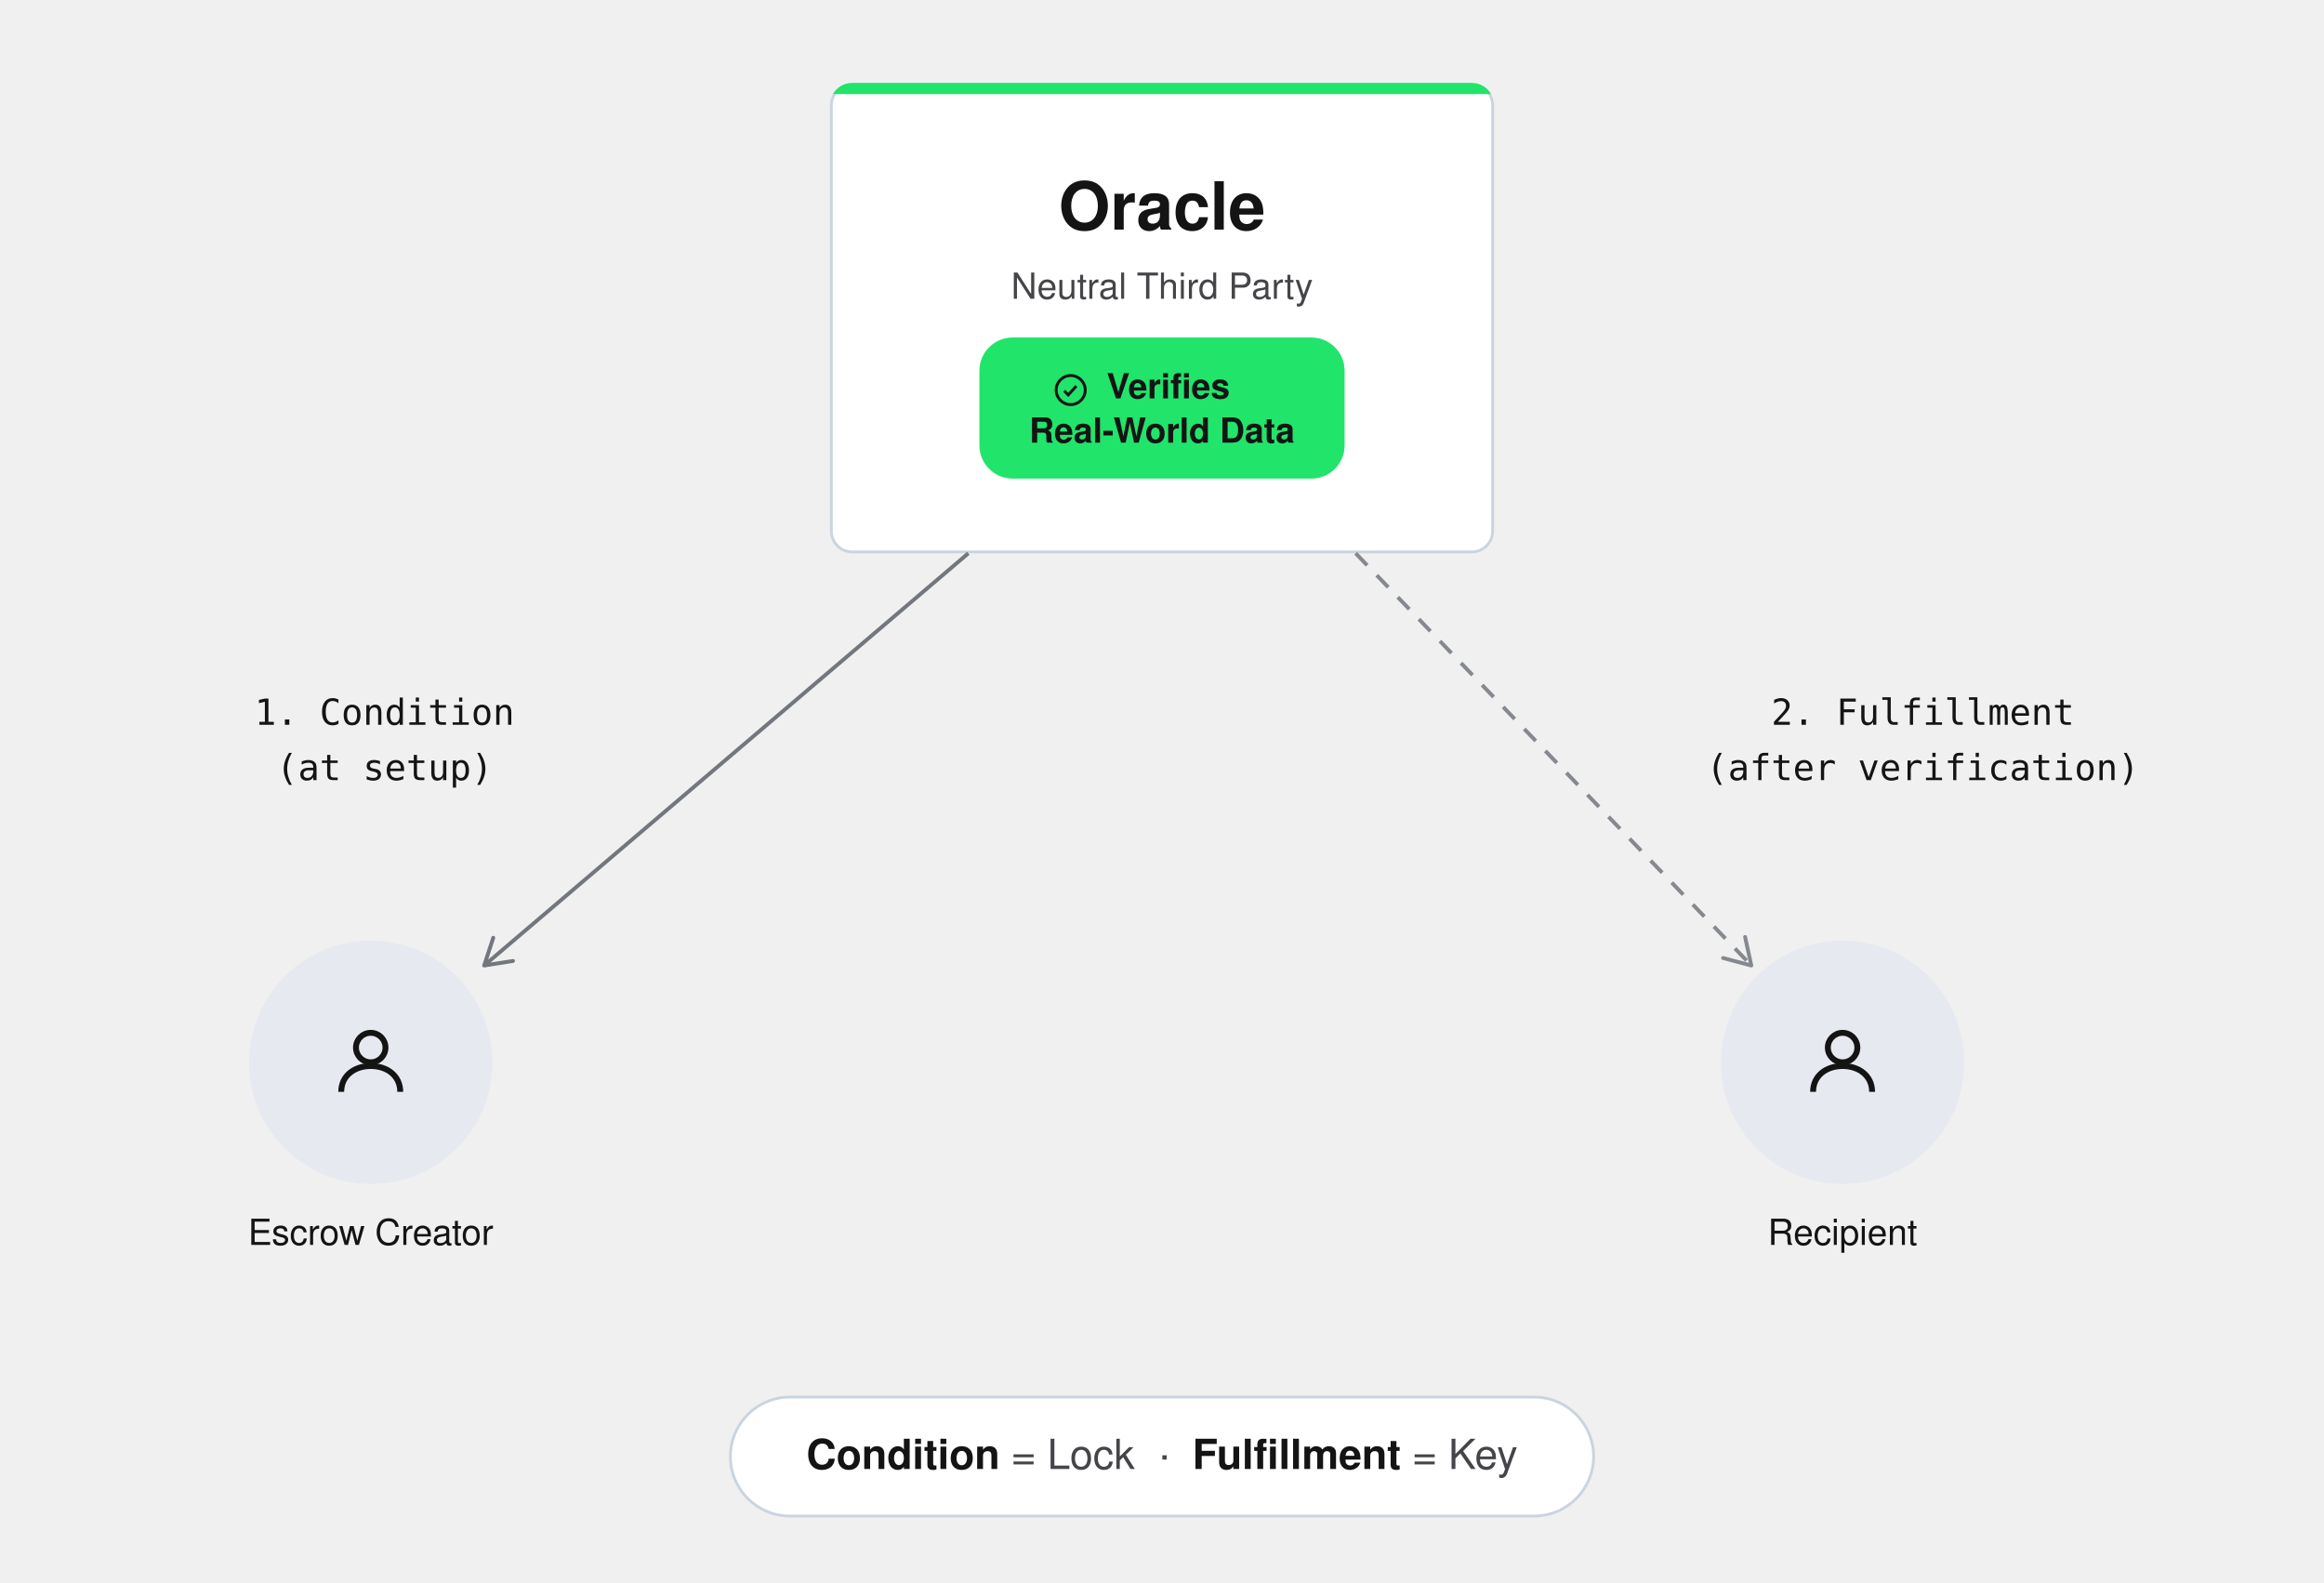
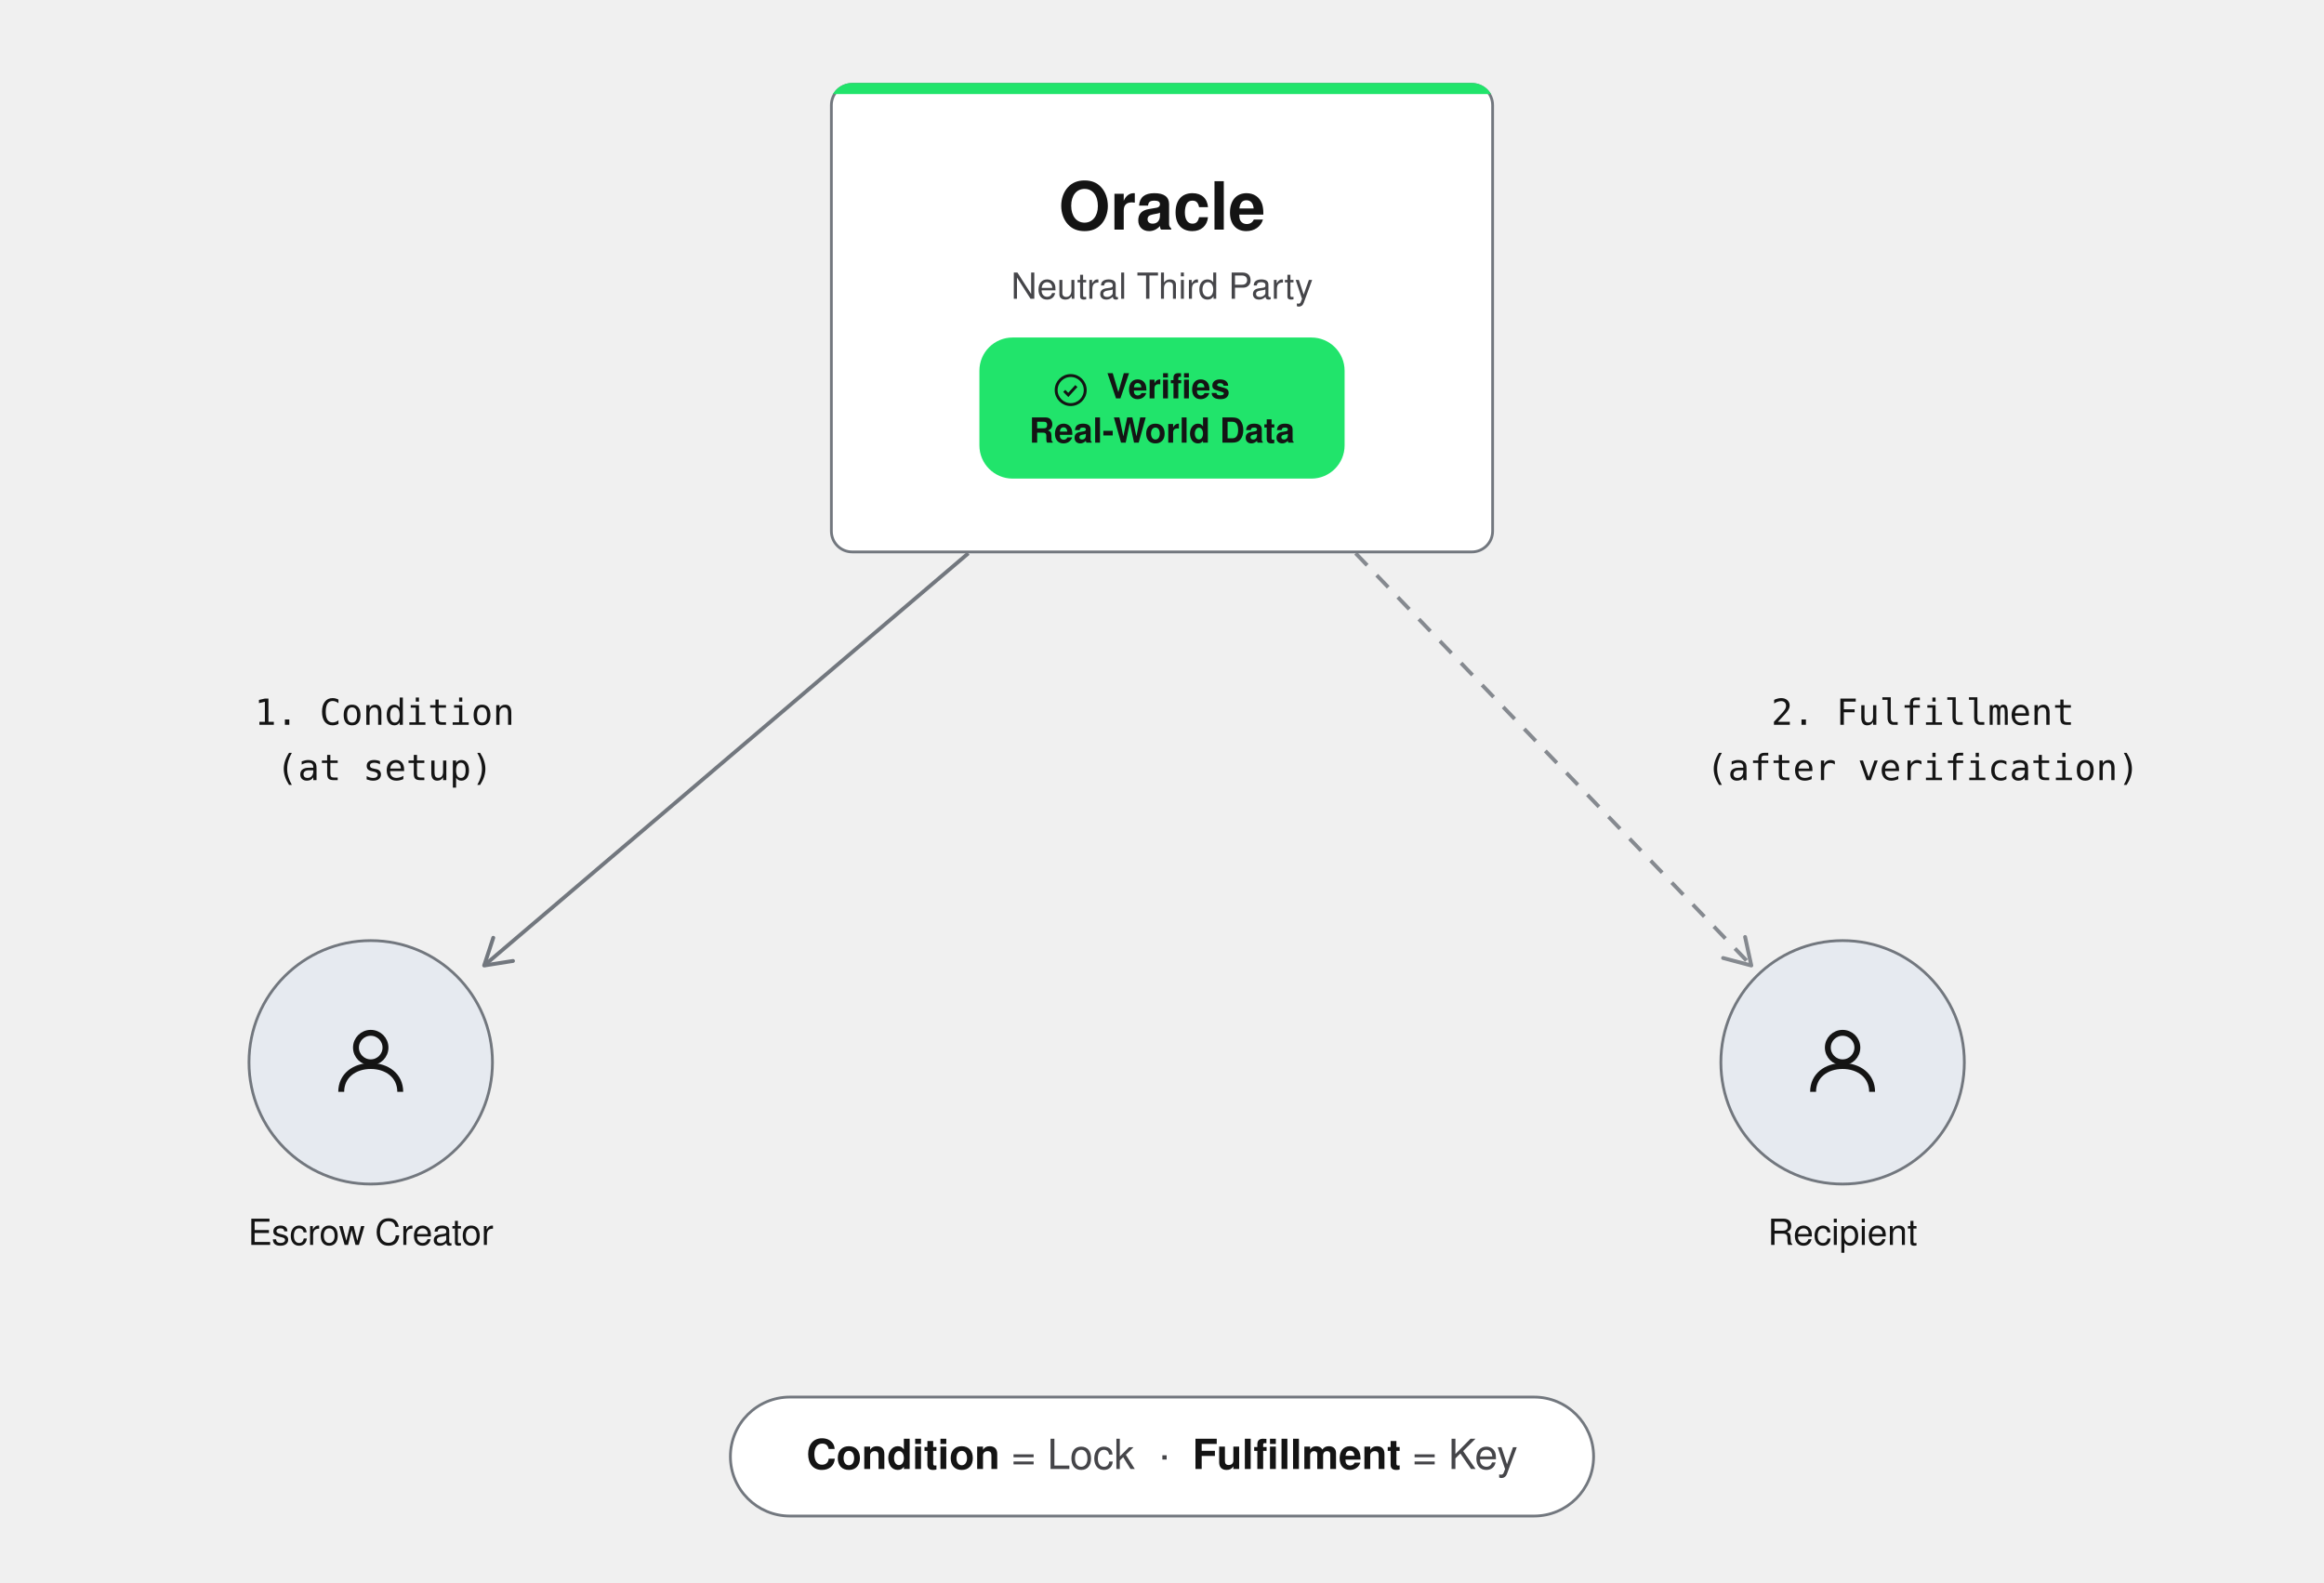
<svg xmlns="http://www.w3.org/2000/svg" viewBox="0 0 840 572" width="840" height="572" font-family="-apple-system,BlinkMacSystemFont,'Helvetica Neue',Helvetica,Arial,sans-serif">
  <defs>
    <clipPath id="oraclecardclip">
      <rect x="300" y="30" width="240" height="170" rx="8" />
    </clipPath>
  </defs>
-   <rect x="300.5" y="30.5" width="239" height="169" rx="7.5" fill="#FFFFFF" stroke="#CAD4DF" stroke-width="1" />
+   <rect x="300.5" y="30.5" width="239" height="169" rx="7.5" fill="#FFFFFF" stroke="#72777E" stroke-width="1" />
  <rect x="300" y="30" width="240" height="4" fill="#21E46B" clip-path="url(#oraclecardclip)" />
  <text x="420" y="83" text-anchor="middle" font-size="24" font-weight="700" fill="#141414">Oracle</text>
  <text x="420" y="108" text-anchor="middle" font-size="13" fill="#454549">Neutral Third Party</text>
  <rect x="354" y="122" width="132" height="51" rx="12" fill="#21E46B" />
  <g transform="translate(380,134) scale(0.5833)">
    <circle cx="12" cy="12" r="9" fill="none" stroke="#141414" stroke-width="1.8" />
    <path d="M8 12.5l2.5 2.5 5-5.5" fill="none" stroke="#141414" stroke-width="1.8" />
  </g>
  <text x="400" y="144" text-anchor="start" font-size="12.5" font-weight="700" fill="#141414">Verifies</text>
  <text x="420" y="160" text-anchor="middle" font-size="12.5" font-weight="700" fill="#141414">Real-World Data</text>
  <line x1="350" y1="200" x2="175" y2="349" stroke="#72777E" stroke-width="1.4" />
  <g transform="translate(175,349) rotate(139.6)">
    <path d="M-9,-5.5 L0,0 L-9,5.5" stroke="#72777E" stroke-width="1.4" fill="none" stroke-linecap="round" stroke-linejoin="round" />
  </g>
  <g opacity="0.85">
    <line x1="490" y1="200" x2="633" y2="349" stroke="#72777E" stroke-width="1.4" stroke-dasharray="6 5" />
    <g transform="translate(633,349) rotate(46.3)">
      <path d="M-9,-5.5 L0,0 L-9,5.5" stroke="#72777E" stroke-width="1.4" fill="none" stroke-linecap="round" stroke-linejoin="round" />
    </g>
  </g>
  <text x="139" y="262" text-anchor="middle" font-family="'SFMono-Regular','Consolas','Menlo',monospace" font-size="13" fill="#141414">1. Condition</text>
  <text x="139" y="282" text-anchor="middle" font-family="'SFMono-Regular','Consolas','Menlo',monospace" font-size="13" fill="#141414">(at setup)</text>
  <text x="695" y="262" text-anchor="middle" font-family="'SFMono-Regular','Consolas','Menlo',monospace" font-size="13" fill="#141414">2. Fulfillment</text>
  <text x="695" y="282" text-anchor="middle" font-family="'SFMono-Regular','Consolas','Menlo',monospace" font-size="13" fill="#141414">(after verification)</text>
-   <circle cx="134" cy="384" r="44" fill="#E6EAF0" />
+   <circle cx="134" cy="384" r="44" fill="#E6EAF0" stroke="#72777E" stroke-width="1" />
  <g transform="translate(118,368) scale(1.3333)">
    <circle cx="12" cy="8" r="4" fill="none" stroke="#141414" stroke-width="1.6" />
    <path d="M4 20c0-4.4 3.6-7 8-7s8 2.6 8 7" fill="none" stroke="#141414" stroke-width="1.6" />
  </g>
  <text x="134" y="450" text-anchor="middle" font-size="13" fill="#141414">Escrow Creator</text>
-   <circle cx="666" cy="384" r="44" fill="#E6EAF0" />
+   <circle cx="666" cy="384" r="44" fill="#E6EAF0" stroke="#72777E" stroke-width="1" />
  <g transform="translate(650,368) scale(1.3333)">
    <circle cx="12" cy="8" r="4" fill="none" stroke="#141414" stroke-width="1.6" />
    <path d="M4 20c0-4.4 3.6-7 8-7s8 2.6 8 7" fill="none" stroke="#141414" stroke-width="1.6" />
  </g>
  <text x="666" y="450" text-anchor="middle" font-size="13" fill="#141414">Recipient</text>
-   <rect x="264" y="505" width="312" height="43" rx="21.5" fill="#FFFFFF" stroke="#CAD4DF" stroke-width="1" />
+   <rect x="264" y="505" width="312" height="43" rx="21.5" fill="#FFFFFF" stroke="#72777E" stroke-width="1" />
  <text x="420" y="531" text-anchor="middle" font-size="15" fill="#454549">
    <tspan font-weight="700" fill="#141414">Condition</tspan> = Lock  ·  <tspan font-weight="700" fill="#141414">Fulfillment</tspan> = Key</text>
</svg>
